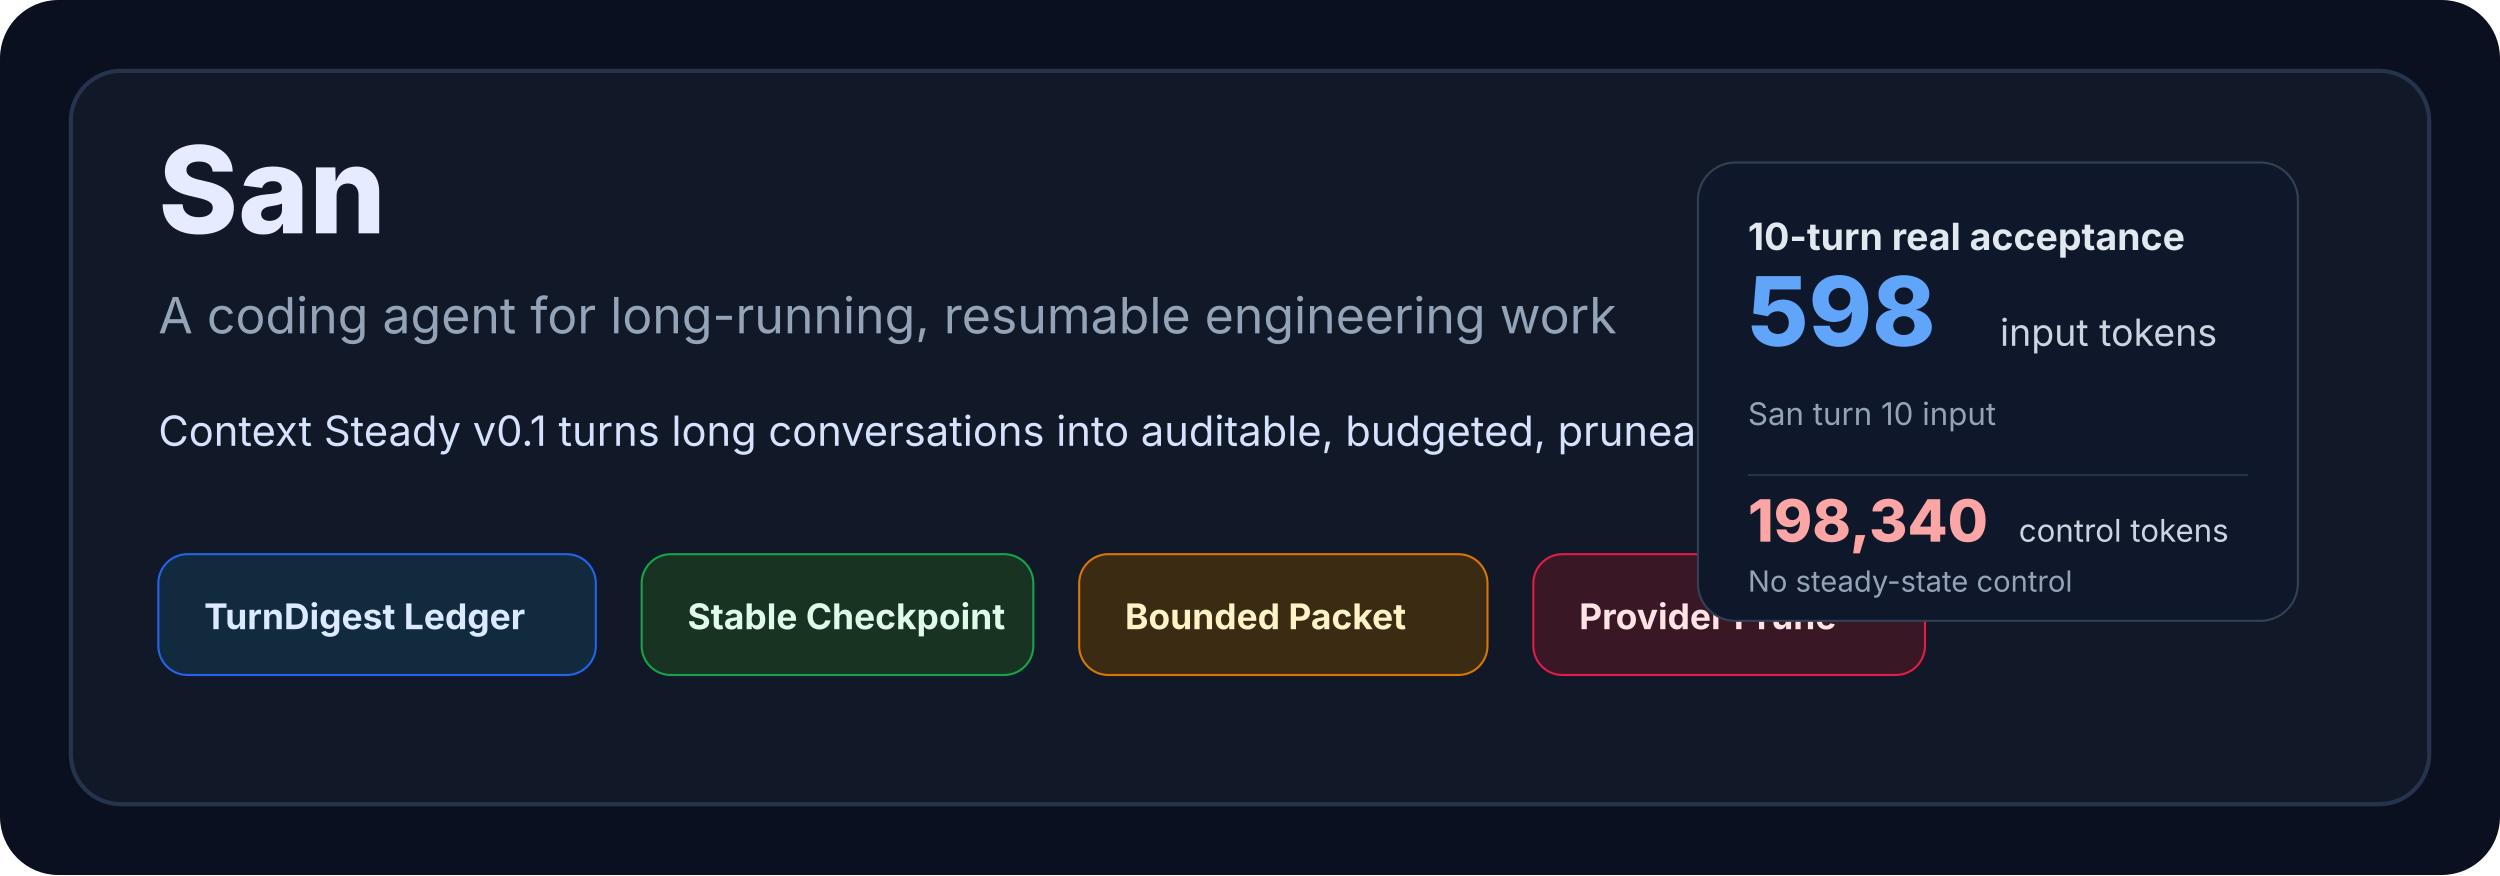
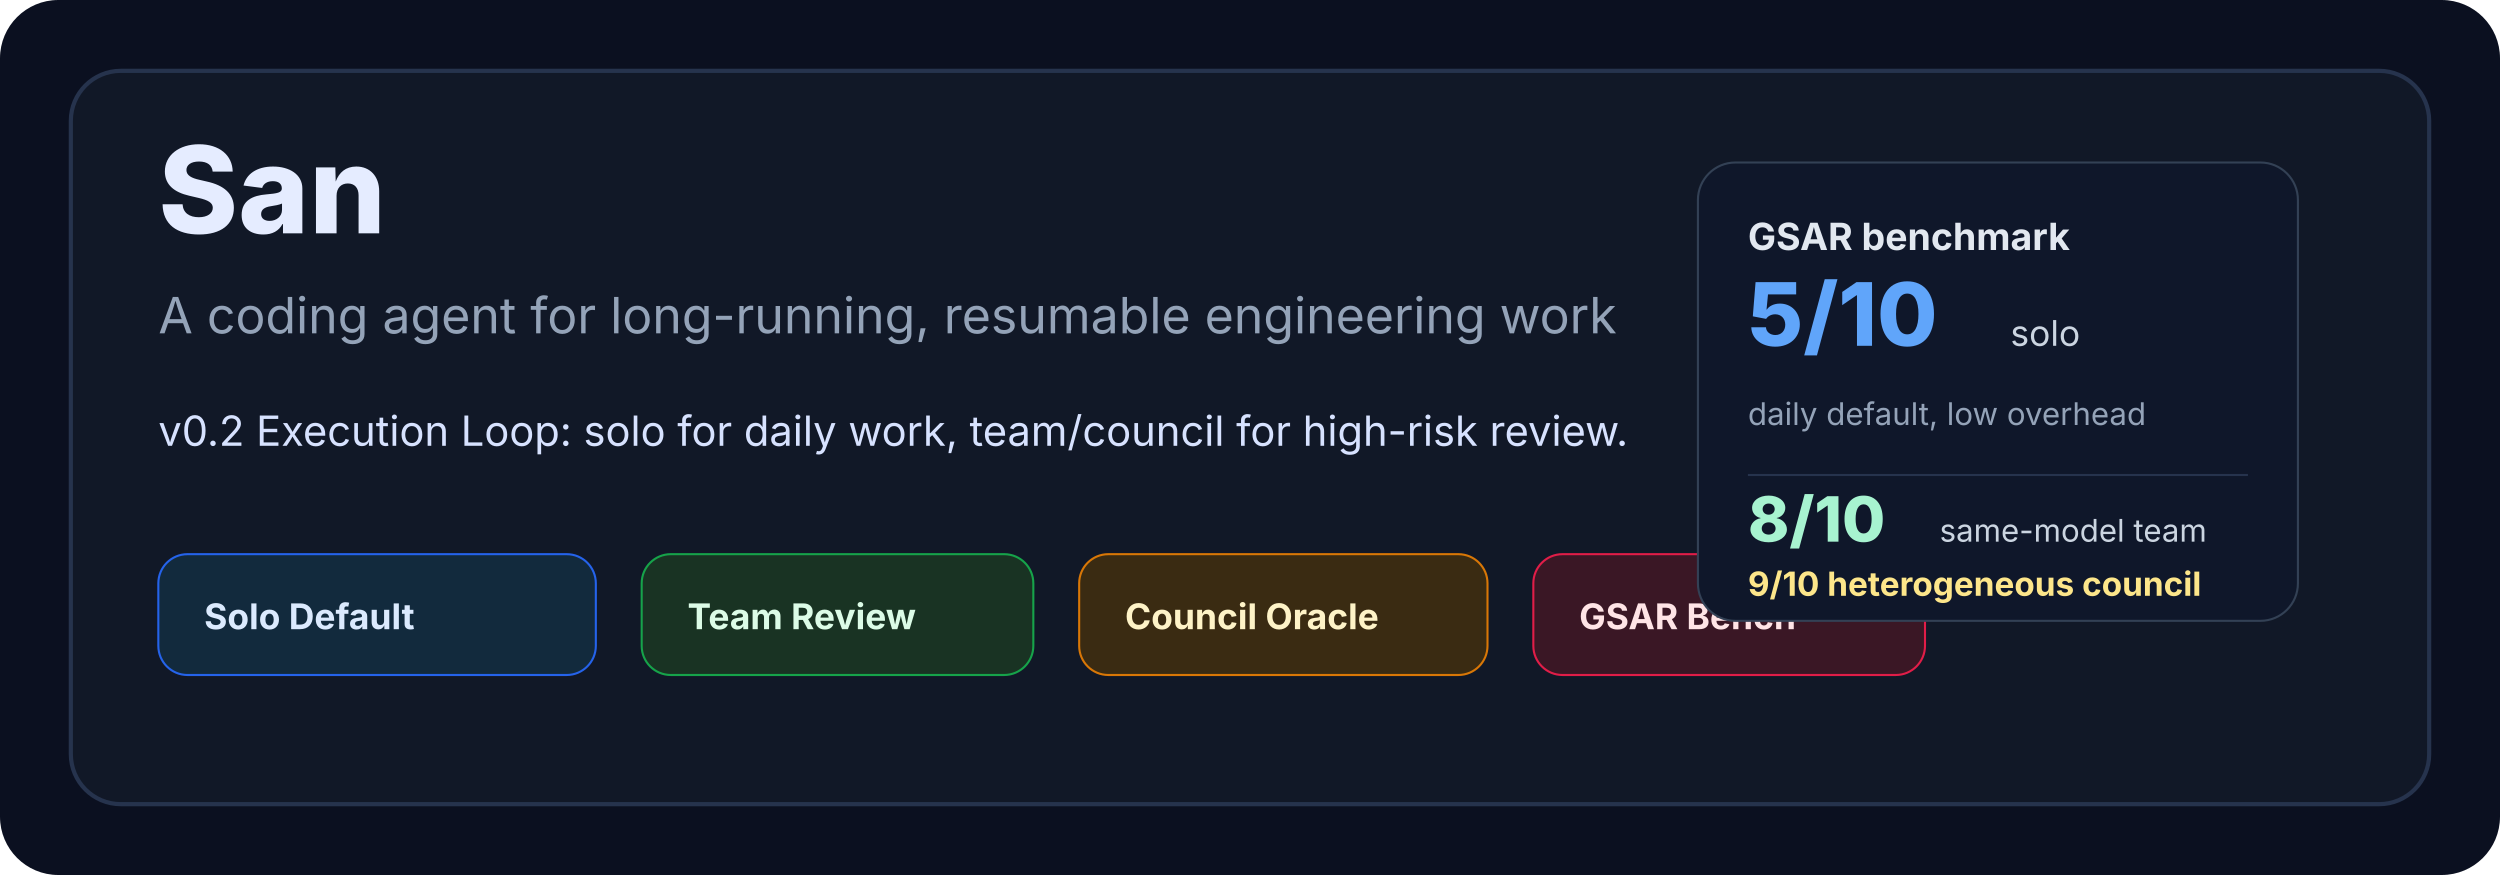
- <svg xmlns="http://www.w3.org/2000/svg" width="1200" height="420" viewBox="0 0 1200 420" fill="none" role="img" aria-label="San Context Steady">
+ <svg xmlns="http://www.w3.org/2000/svg" width="1200" height="420" viewBox="0 0 1200 420" fill="none" role="img" aria-label="San v0.2 Execution Loop">
  <rect width="1200" height="420" rx="28" fill="#0B1020" />
  <rect x="34" y="34" width="1132" height="352" rx="24" fill="#111827" stroke="#26334D" stroke-width="2" />
  <text x="76" y="112" fill="#E5ECFF" font-family="Inter, Arial, sans-serif" font-size="58" font-weight="800">San</text>
  <text x="76" y="160" fill="#94A3B8" font-family="Inter, Arial, sans-serif" font-size="24">A coding agent for long-running, resumable engineering work</text>
-   <text x="76" y="214" fill="#D7E2FF" font-family="Inter, Arial, sans-serif" font-size="20">Context Steady v0.1 turns long conversations into auditable, budgeted, pruneable runtime state.</text>
+   <text x="76" y="214" fill="#D7E2FF" font-family="Inter, Arial, sans-serif" font-size="20">v0.2 Execution Loop: solo for daily work, team/council for high-risk review.</text>
  <g transform="translate(76 266)">
    <rect width="210" height="58" rx="14" fill="#122A3D" stroke="#2563EB" />
-     <text x="22" y="36" fill="#DBEAFE" font-family="Inter, Arial, sans-serif" font-size="17" font-weight="700">TurnDigest Ledger</text>
+     <text x="22" y="36" fill="#DBEAFE" font-family="Inter, Arial, sans-serif" font-size="17" font-weight="700">Solo Default</text>
    <rect x="232" width="188" height="58" rx="14" fill="#193323" stroke="#16A34A" />
-     <text x="254" y="36" fill="#DCFCE7" font-family="Inter, Arial, sans-serif" font-size="17" font-weight="700">Stable Checkpoint</text>
+     <text x="254" y="36" fill="#DCFCE7" font-family="Inter, Arial, sans-serif" font-size="17" font-weight="700">Team Review</text>
    <rect x="442" width="196" height="58" rx="14" fill="#3A2B12" stroke="#D97706" />
-     <text x="464" y="36" fill="#FEF3C7" font-family="Inter, Arial, sans-serif" font-size="17" font-weight="700">Bounded Packet</text>
+     <text x="464" y="36" fill="#FEF3C7" font-family="Inter, Arial, sans-serif" font-size="17" font-weight="700">Council Oracle</text>
    <rect x="660" width="188" height="58" rx="14" fill="#3A1725" stroke="#E11D48" />
-     <text x="682" y="36" fill="#FFE4E6" font-family="Inter, Arial, sans-serif" font-size="17" font-weight="700">Provider Prune</text>
+     <text x="682" y="36" fill="#FFE4E6" font-family="Inter, Arial, sans-serif" font-size="17" font-weight="700">GSAR Bench</text>
  </g>
  <g transform="translate(815 78)">
    <rect x="0" y="0" width="288" height="220" rx="18" fill="#0F172A" stroke="#334155" />
-     <text x="24" y="42" fill="#E2E8F0" font-family="Inter, Arial, sans-serif" font-size="18" font-weight="700">10-turn real acceptance</text>
-     <text x="24" y="88" fill="#60A5FA" font-family="Inter, Arial, sans-serif" font-size="46" font-weight="800">598</text>
-     <text x="145" y="88" fill="#CBD5E1" font-family="Inter, Arial, sans-serif" font-size="18">input tokens</text>
-     <text x="24" y="126" fill="#94A3B8" font-family="Inter, Arial, sans-serif" font-size="15">San turn 10 input</text>
+     <text x="24" y="42" fill="#E2E8F0" font-family="Inter, Arial, sans-serif" font-size="18" font-weight="700">GSAR benchmark</text>
+     <text x="24" y="88" fill="#60A5FA" font-family="Inter, Arial, sans-serif" font-size="42" font-weight="800">5/10</text>
+     <text x="150" y="88" fill="#CBD5E1" font-family="Inter, Arial, sans-serif" font-size="17">solo</text>
+     <text x="24" y="126" fill="#94A3B8" font-family="Inter, Arial, sans-serif" font-size="15">daily default, low overhead</text>
    <path d="M24 150H264" stroke="#26334D" />
-     <text x="24" y="182" fill="#FCA5A5" font-family="Inter, Arial, sans-serif" font-size="28" font-weight="800">198,340</text>
-     <text x="154" y="182" fill="#CBD5E1" font-family="Inter, Arial, sans-serif" font-size="15">control tokens</text>
-     <text x="24" y="206" fill="#94A3B8" font-family="Inter, Arial, sans-serif" font-size="14">No steady-state control</text>
+     <text x="24" y="182" fill="#A7F3D0" font-family="Inter, Arial, sans-serif" font-size="30" font-weight="800">8/10</text>
+     <text x="116" y="182" fill="#CBD5E1" font-family="Inter, Arial, sans-serif" font-size="15">same-model team</text>
+     <text x="24" y="208" fill="#FDE68A" font-family="Inter, Arial, sans-serif" font-size="16" font-weight="700">9/10 heterogeneous council</text>
  </g>
</svg>
